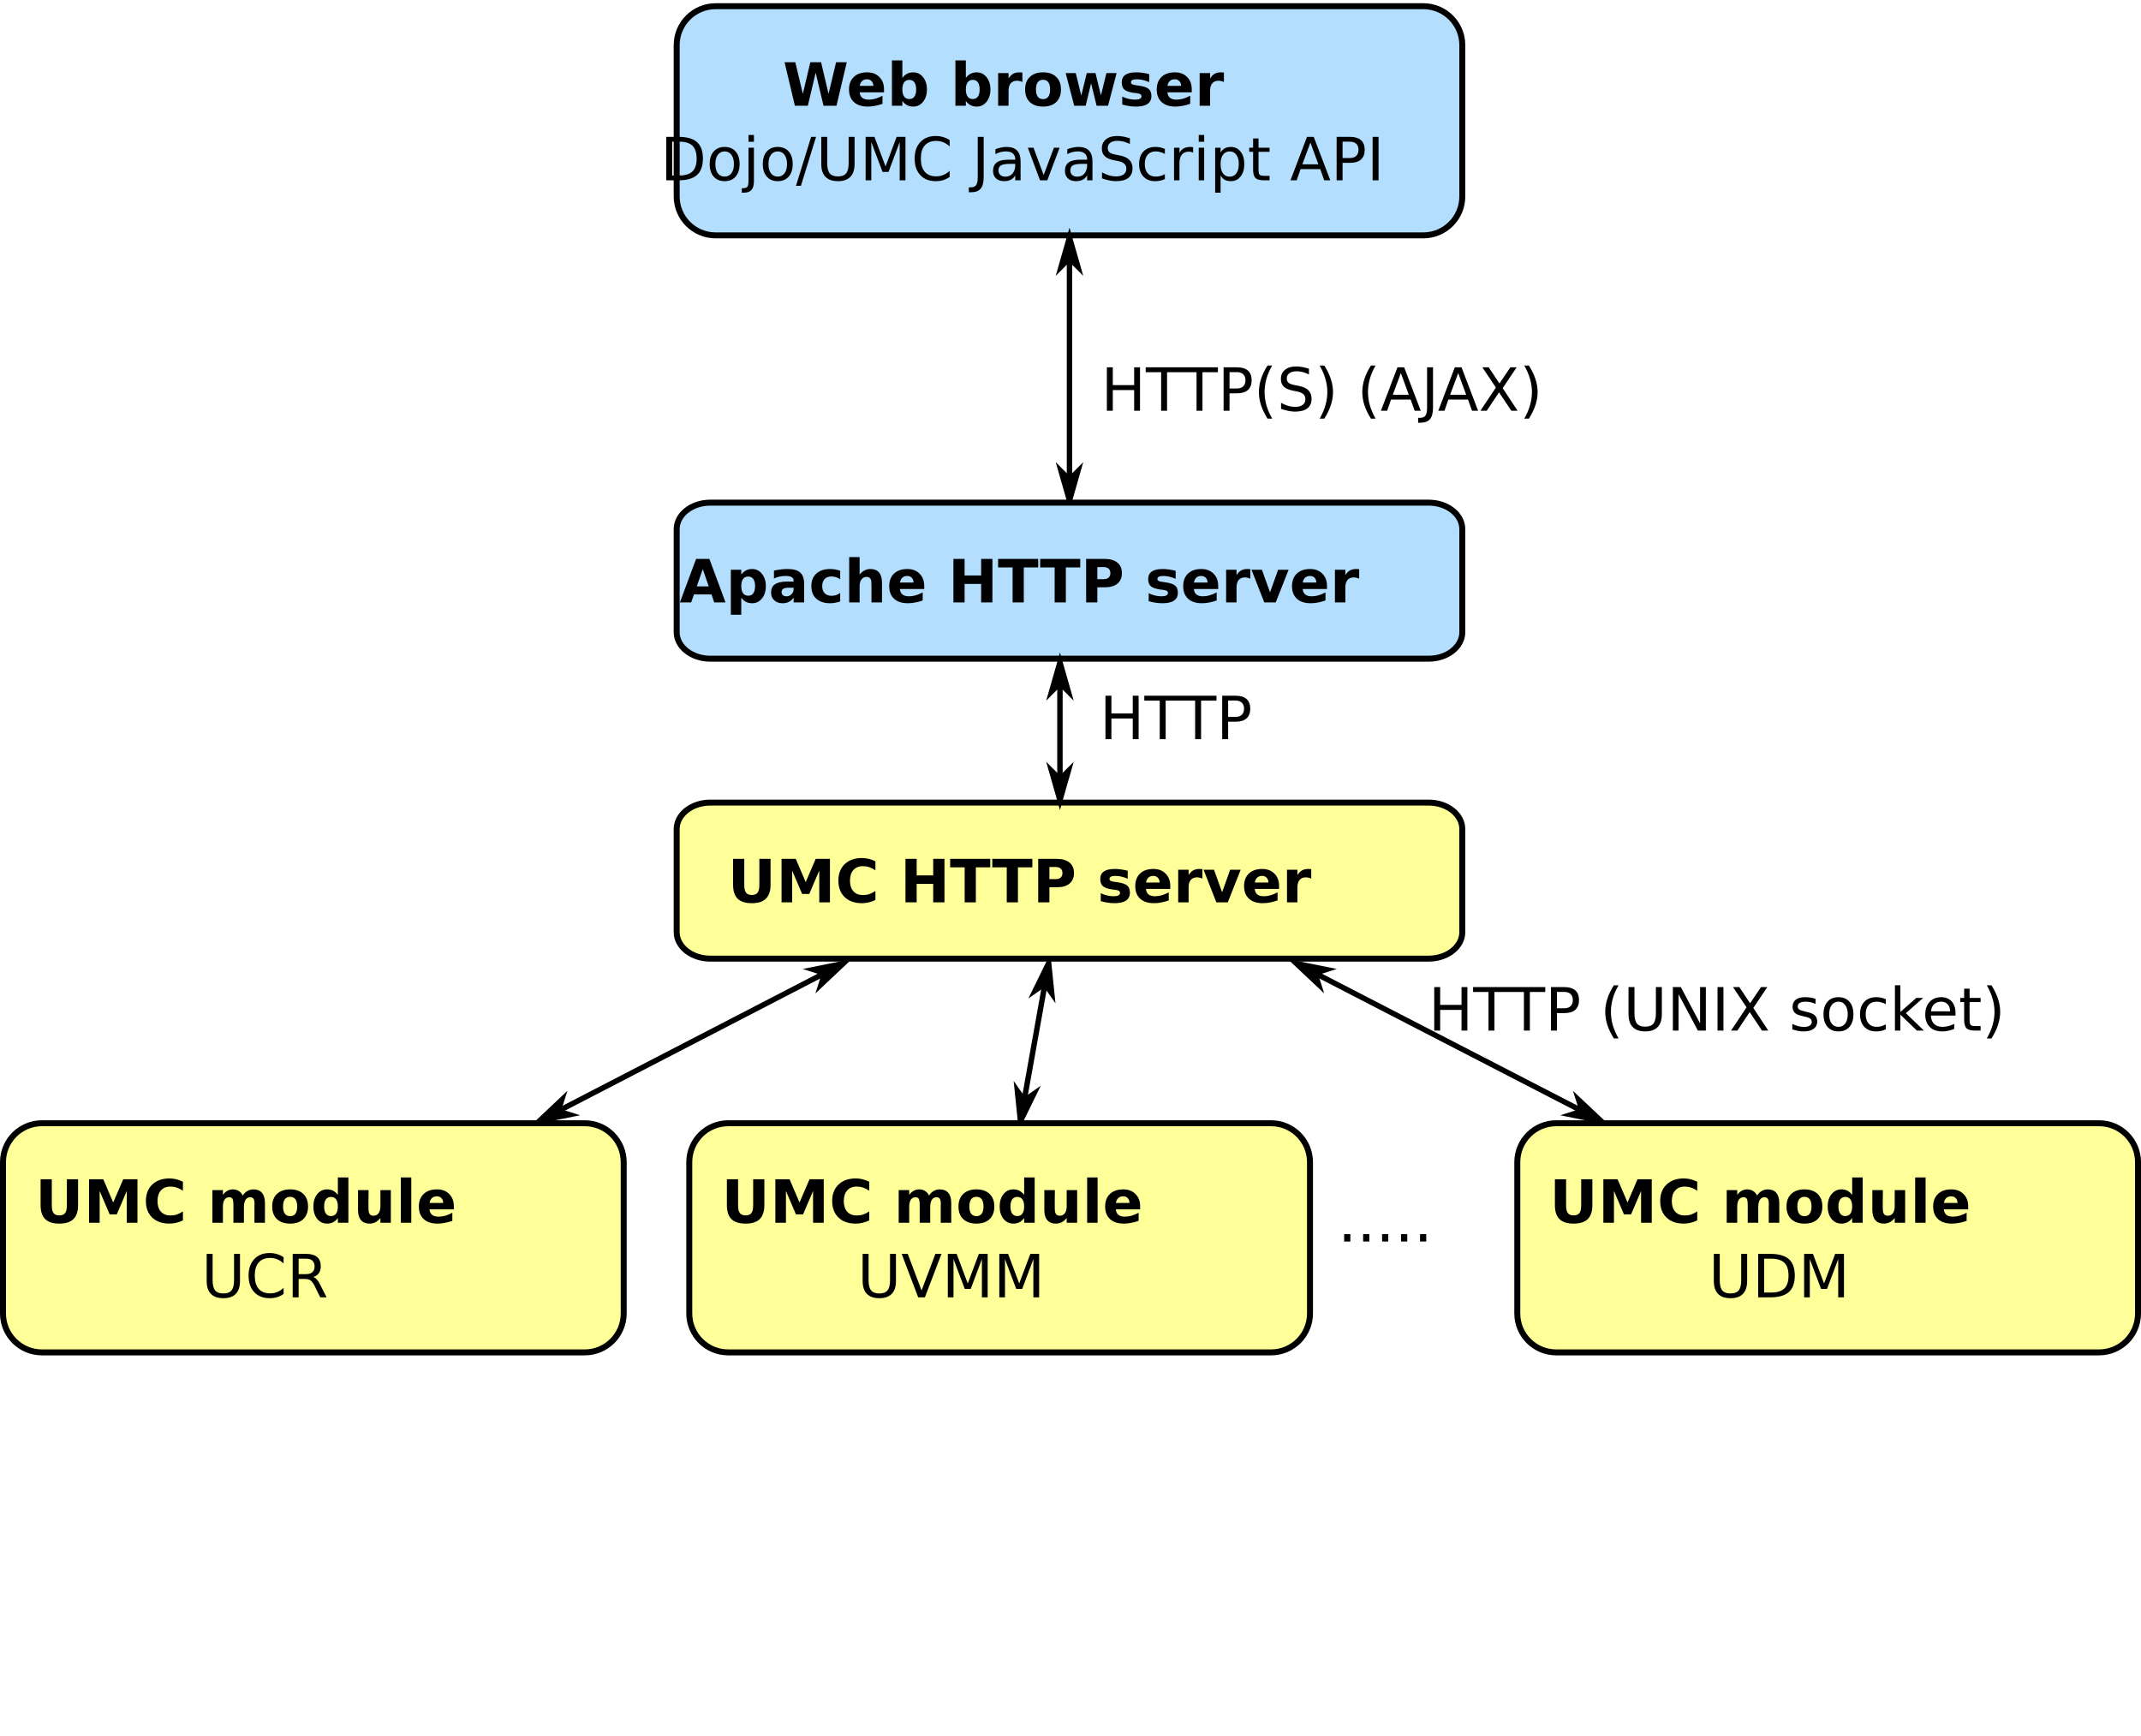
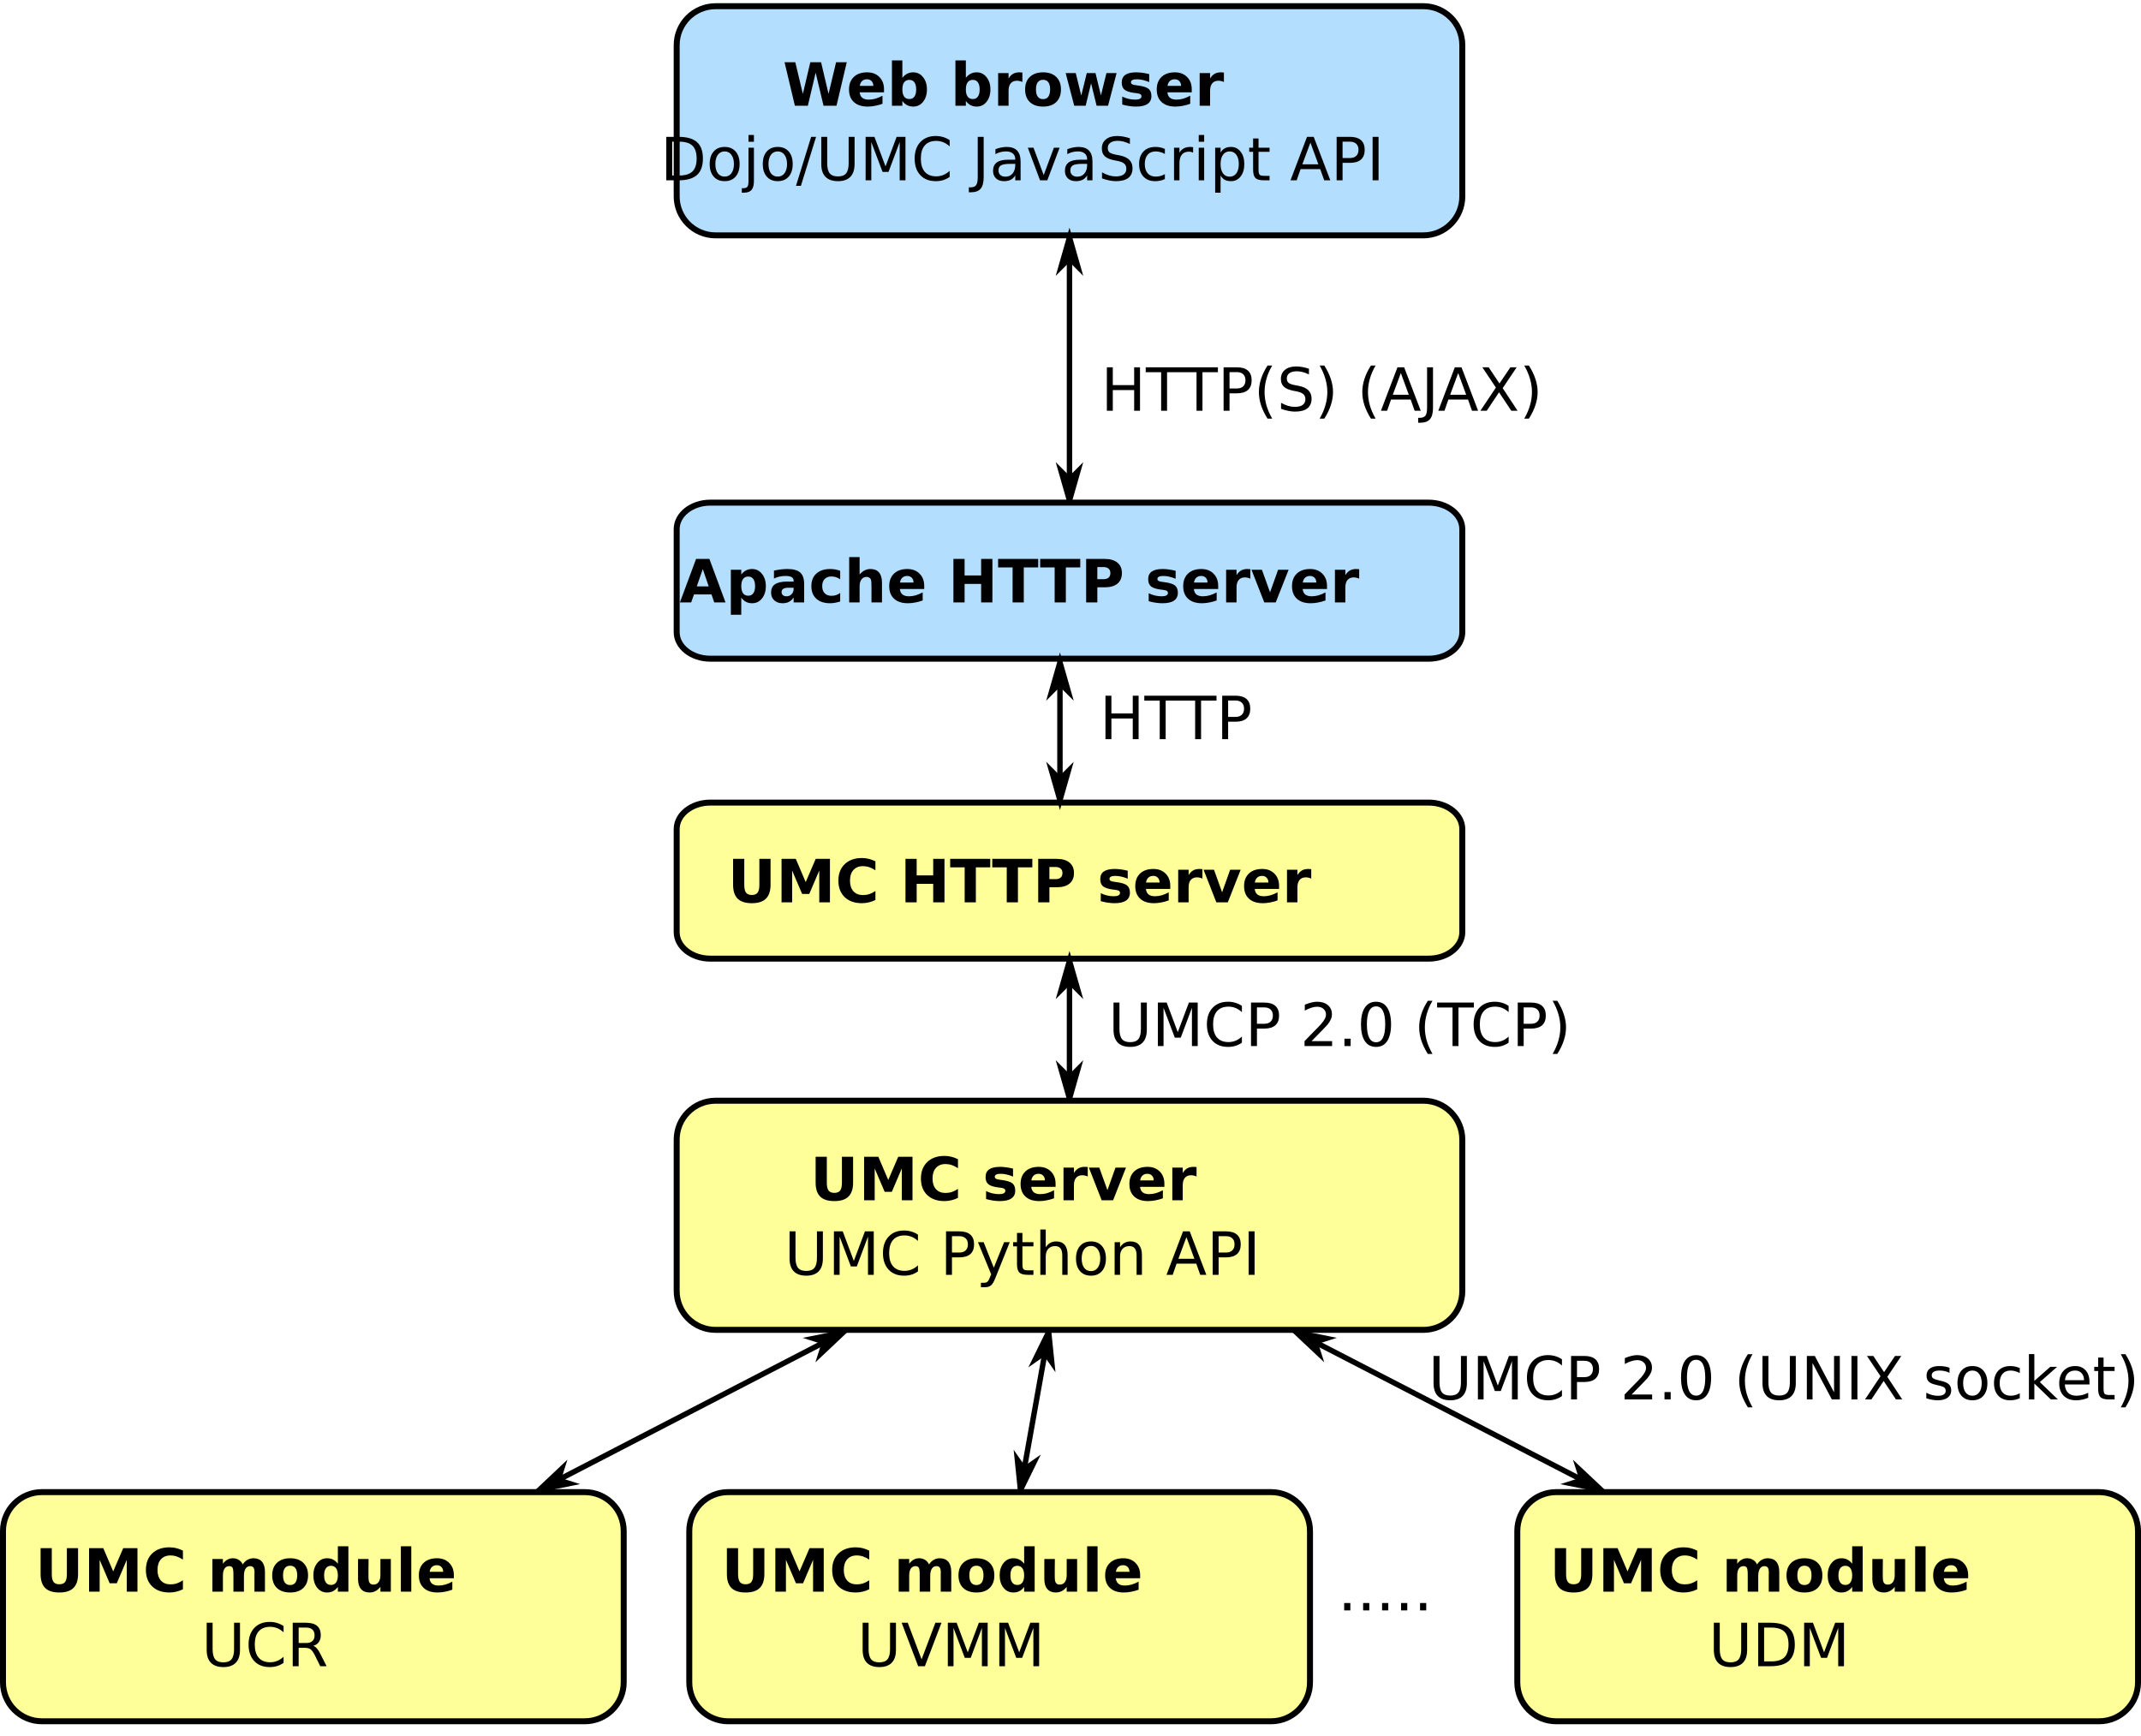
<svg xmlns="http://www.w3.org/2000/svg" version="1.0" width="394.694" height="320" id="svg2">
  <defs id="defs4">
    <marker refX="0" refY="0" orient="auto" id="Arrow1Mend" style="overflow:visible">
      <path d="M 0,0 5,-5 -12.5,0 5,5 Z" transform="matrix(-0.4,0,0,-0.4,-4,0)" id="path3345" style="fill-rule:evenodd;stroke:#000000;stroke-width:1pt;marker-start:none" />
    </marker>
    <marker refX="0" refY="0" orient="auto" id="Arrow1Mstart" style="overflow:visible">
      <path d="M 0,0 5,-5 -12.5,0 5,5 Z" transform="matrix(0.4,0,0,0.4,4,0)" id="path3342" style="fill-rule:evenodd;stroke:#000000;stroke-width:1pt;marker-start:none" />
    </marker>
    <marker refX="0" refY="0" orient="auto" id="Arrow1Mstart-3" style="overflow:visible">
      <path d="M 0,0 5,-5 -12.5,0 5,5 Z" transform="matrix(0.4,0,0,0.4,4,0)" id="path3342-6" style="fill-rule:evenodd;stroke:#000000;stroke-width:1pt;marker-start:none" />
    </marker>
    <marker refX="0" refY="0" orient="auto" id="Arrow1Mend-7" style="overflow:visible">
      <path d="M 0,0 5,-5 -12.5,0 5,5 Z" transform="matrix(-0.4,0,0,-0.4,-4,0)" id="path3345-5" style="fill-rule:evenodd;stroke:#000000;stroke-width:1pt;marker-start:none" />
    </marker>
  </defs>
-   <path style="display:inline;overflow:visible;visibility:visible;fill:none;stroke:#000000;stroke-width:1;stroke-linecap:butt;stroke-linejoin:miter;stroke-miterlimit:4;stroke-dasharray:none;stroke-dashoffset:0;stroke-opacity:1;marker:none;marker-start:url(#Arrow1Mstart);marker-end:url(#Arrow1Mend);enable-background:accumulate" id="path4634" d="M 99.634,206.51 155.293,177.701" />
-   <path style="display:inline;overflow:visible;visibility:visible;fill:none;stroke:#000000;stroke-width:1;stroke-linecap:butt;stroke-linejoin:miter;stroke-miterlimit:4;stroke-dasharray:none;stroke-dashoffset:0;stroke-opacity:1;marker:none;marker-start:url(#Arrow1Mstart);marker-end:url(#Arrow1Mend);enable-background:accumulate" id="path2594" d="m 193.293,177.701 -5.142,28.809" />
-   <path style="display:inline;overflow:visible;visibility:visible;fill:none;stroke:#000000;stroke-width:1;stroke-linecap:butt;stroke-linejoin:miter;stroke-miterlimit:4;stroke-dasharray:none;stroke-dashoffset:0;stroke-opacity:1;marker:none;marker-start:url(#Arrow1Mstart);marker-end:url(#Arrow1Mend);enable-background:accumulate" id="path2596" d="m 239.141,177.701 55.807,28.809" />
+   <path style="display:inline;overflow:visible;visibility:visible;fill:none;stroke:#000000;stroke-width:1;stroke-linecap:butt;stroke-linejoin:miter;stroke-miterlimit:4;stroke-dasharray:none;stroke-dashoffset:0;stroke-opacity:1;marker:none;marker-start:url(#Arrow1Mstart);marker-end:url(#Arrow1Mend);enable-background:accumulate" id="path4634" d="M 99.634,274.51 155.293,245.701" />
+   <path style="display:inline;overflow:visible;visibility:visible;fill:none;stroke:#000000;stroke-width:1;stroke-linecap:butt;stroke-linejoin:miter;stroke-miterlimit:4;stroke-dasharray:none;stroke-dashoffset:0;stroke-opacity:1;marker:none;marker-start:url(#Arrow1Mstart);marker-end:url(#Arrow1Mend);enable-background:accumulate" id="path2594" d="m 193.293,245.701 -5.142,28.809" />
+   <path style="display:inline;overflow:visible;visibility:visible;fill:none;stroke:#000000;stroke-width:1;stroke-linecap:butt;stroke-linejoin:miter;stroke-miterlimit:4;stroke-dasharray:none;stroke-dashoffset:0;stroke-opacity:1;marker:none;marker-start:url(#Arrow1Mstart);marker-end:url(#Arrow1Mend);enable-background:accumulate" id="path2596" d="m 239.141,245.701 55.807,28.809" />
  <g id="g2614" transform="translate(94.93422,30.83264)">
    <rect style="display:inline;overflow:visible;visibility:visible;fill:#ffff99;fill-opacity:1;fill-rule:nonzero;stroke:#000000;stroke-width:1.101;stroke-linecap:butt;stroke-linejoin:miter;stroke-miterlimit:4;stroke-dasharray:none;stroke-dashoffset:0;stroke-opacity:1;marker:none;enable-background:accumulate" id="rect2616" y="117.119" x="29.812" ry="4.887" rx="6.202" height="28.766" width="144.829" />
    <text style="font-style:normal;font-variant:normal;font-weight:normal;font-stretch:normal;font-size:11px;line-height:0%;font-family:'DejaVu Sans';-inkscape-font-specification:'DejaVu Sans';text-align:start;writing-mode:lr-tb;text-anchor:start;fill:#000000;fill-opacity:1;stroke:none" xml:space="preserve" id="text2618" y="135.506" x="101.754">
      <tspan style="font-weight:bold;text-align:center;text-anchor:middle" id="tspan2620" y="135.506" x="101.754">UMC HTTP server</tspan>
    </text>
  </g>
-   <g id="g2531" transform="translate(-93.25723,-13.82362)">
+   <g id="g2531" transform="translate(-93.25723,54.17639)">
    <rect style="display:inline;overflow:visible;visibility:visible;fill:#ffff99;fill-opacity:1;fill-rule:nonzero;stroke:#000000;stroke-width:1.101;stroke-linecap:butt;stroke-linejoin:miter;stroke-miterlimit:4;stroke-dasharray:none;stroke-dashoffset:0;stroke-opacity:1;marker:none;enable-background:accumulate" id="rect3327" y="220.884" x="93.808" ry="7.177" rx="7.177" height="42.242" width="114.43" />
    <text style="font-style:normal;font-variant:normal;font-weight:normal;font-stretch:normal;font-size:11px;line-height:0%;font-family:'DejaVu Sans';-inkscape-font-specification:'DejaVu Sans';text-align:start;writing-mode:lr-tb;text-anchor:start;fill:#000000;fill-opacity:1;stroke:none" xml:space="preserve" id="text3265" y="239.231" x="150.837">
      <tspan style="font-weight:bold;text-align:center;text-anchor:middle" id="tspan3267" y="239.231" x="150.837">UMC module</tspan>
      <tspan style="text-align:center;text-anchor:middle" id="tspan2529" y="252.981" x="150.837">UCR</tspan>
    </text>
  </g>
-   <g id="g2559" transform="translate(33.26026,-13.82362)">
+   <g id="g2559" transform="translate(33.26026,54.17639)">
    <rect style="display:inline;overflow:visible;visibility:visible;fill:#ffff99;fill-opacity:1;fill-rule:nonzero;stroke:#000000;stroke-width:1.101;stroke-linecap:butt;stroke-linejoin:miter;stroke-miterlimit:4;stroke-dasharray:none;stroke-dashoffset:0;stroke-opacity:1;marker:none;enable-background:accumulate" id="rect2561" y="220.884" x="93.808" ry="7.177" rx="7.177" height="42.242" width="114.43" />
    <text style="font-style:normal;font-variant:normal;font-weight:normal;font-stretch:normal;font-size:11px;line-height:0%;font-family:'DejaVu Sans';-inkscape-font-specification:'DejaVu Sans';text-align:start;writing-mode:lr-tb;text-anchor:start;fill:#000000;fill-opacity:1;stroke:none" xml:space="preserve" id="text2563" y="239.231" x="150.837">
      <tspan style="font-weight:bold;text-align:center;text-anchor:middle" id="tspan2565" y="239.231" x="150.837">UMC module</tspan>
      <tspan style="text-align:center;text-anchor:middle" id="tspan2567" y="252.981" x="150.837">UVMM</tspan>
    </text>
  </g>
-   <g id="g2569" transform="translate(185.9059,-13.82362)">
+   <g id="g2569" transform="translate(185.9059,54.17639)">
    <rect style="display:inline;overflow:visible;visibility:visible;fill:#ffff99;fill-opacity:1;fill-rule:nonzero;stroke:#000000;stroke-width:1.101;stroke-linecap:butt;stroke-linejoin:miter;stroke-miterlimit:4;stroke-dasharray:none;stroke-dashoffset:0;stroke-opacity:1;marker:none;enable-background:accumulate" id="rect2571" y="220.884" x="93.808" ry="7.177" rx="7.177" height="42.242" width="114.43" />
    <text style="font-style:normal;font-variant:normal;font-weight:normal;font-stretch:normal;font-size:11px;line-height:0%;font-family:'DejaVu Sans';-inkscape-font-specification:'DejaVu Sans';text-align:start;writing-mode:lr-tb;text-anchor:start;fill:#000000;fill-opacity:1;stroke:none" xml:space="preserve" id="text2573" y="239.231" x="150.837">
      <tspan style="font-weight:bold;text-align:center;text-anchor:middle" id="tspan2575" y="239.231" x="150.837">UMC module</tspan>
      <tspan style="text-align:center;text-anchor:middle" id="tspan2577" y="252.981" x="150.837">UDM</tspan>
    </text>
  </g>
-   <text style="font-style:normal;font-variant:normal;font-weight:normal;font-stretch:normal;font-size:11px;line-height:0%;font-family:'DejaVu Sans';-inkscape-font-specification:'DejaVu Sans';text-align:start;writing-mode:lr-tb;text-anchor:start;fill:#000000;fill-opacity:1;stroke:none" xml:space="preserve" id="text2630" y="228.863" x="260.614">
-     <tspan style="text-align:center;text-anchor:middle" id="tspan2634" y="228.863" x="260.614">.....</tspan>
+   <text style="font-style:normal;font-variant:normal;font-weight:normal;font-stretch:normal;font-size:11px;line-height:0%;font-family:'DejaVu Sans';-inkscape-font-specification:'DejaVu Sans';text-align:start;writing-mode:lr-tb;text-anchor:start;fill:#000000;fill-opacity:1;stroke:none" xml:space="preserve" id="text2630" y="296.863" x="260.614">
+     <tspan style="text-align:center;text-anchor:middle" id="tspan2634" y="296.863" x="260.614">.....</tspan>
  </text>
+   <path style="display:inline;overflow:visible;visibility:visible;fill:none;stroke:#000000;stroke-width:1;stroke-linecap:butt;stroke-linejoin:miter;stroke-miterlimit:4;stroke-dasharray:none;stroke-dashoffset:0;stroke-opacity:1;marker:none;marker-start:url(#Arrow1Mstart);marker-end:url(#Arrow1Mend);enable-background:accumulate" id="path2657" d="M 197.161,177.267 V 202.358" />
  <g id="g2659" transform="translate(94.93422,-45.81199)" />
  <g id="g2669" transform="translate(45.081,-219.7401)">
    <rect style="display:inline;overflow:visible;visibility:visible;fill:#b3defd;fill-opacity:1;fill-rule:nonzero;stroke:#000000;stroke-width:1.101;stroke-linecap:butt;stroke-linejoin:miter;stroke-miterlimit:4;stroke-dasharray:none;stroke-dashoffset:0;stroke-opacity:1;marker:none;enable-background:accumulate" id="rect2671" y="220.884" x="79.666" ry="7.177" rx="7.177" height="42.242" width="144.829" />
    <text style="font-style:normal;font-variant:normal;font-weight:normal;font-stretch:normal;font-size:11px;line-height:0%;font-family:'DejaVu Sans';-inkscape-font-specification:'DejaVu Sans';text-align:start;writing-mode:lr-tb;text-anchor:start;fill:#000000;fill-opacity:1;stroke:none" xml:space="preserve" id="text2673" y="239.231" x="152.142">
      <tspan style="font-weight:bold;text-align:center;text-anchor:middle" id="tspan2675" y="239.231" x="152.142">Web browser</tspan>
      <tspan style="text-align:center;text-anchor:middle" id="tspan2677" y="252.981" x="152.142">Dojo/UMC JavaScript API</tspan>
    </text>
  </g>
  <path style="display:inline;overflow:visible;visibility:visible;fill:none;stroke:#000000;stroke-width:1;stroke-linecap:butt;stroke-linejoin:miter;stroke-miterlimit:4;stroke-dasharray:none;stroke-dashoffset:0;stroke-opacity:1;marker:none;marker-start:url(#Arrow1Mstart);marker-end:url(#Arrow1Mend);enable-background:accumulate" id="path2679" d="M 197.161,92.109 V 43.936" />
+   <g id="g2681" transform="translate(45.081,-17.97577)">
+     <rect style="display:inline;overflow:visible;visibility:visible;fill:#ffff99;fill-opacity:1;fill-rule:nonzero;stroke:#000000;stroke-width:1.101;stroke-linecap:butt;stroke-linejoin:miter;stroke-miterlimit:4;stroke-dasharray:none;stroke-dashoffset:0;stroke-opacity:1;marker:none;enable-background:accumulate" id="rect2683" y="220.884" x="79.666" ry="7.177" rx="7.177" height="42.242" width="144.829" />
+     <text style="font-style:normal;font-variant:normal;font-weight:normal;font-stretch:normal;font-size:11px;line-height:0%;font-family:'DejaVu Sans';-inkscape-font-specification:'DejaVu Sans';text-align:start;writing-mode:lr-tb;text-anchor:start;fill:#000000;fill-opacity:1;stroke:none" xml:space="preserve" id="text2685" y="239.231" x="152.142">
+       <tspan style="font-weight:bold;text-align:center;text-anchor:middle" id="tspan2687" y="239.231" x="152.142">UMC server</tspan>
+       <tspan style="text-align:center;text-anchor:middle" id="tspan2689" y="252.981" x="152.142">UMC Python API</tspan>
+     </text>
+   </g>
  <text style="font-style:normal;font-variant:normal;font-weight:normal;font-stretch:normal;font-size:11px;line-height:0%;font-family:'DejaVu Sans';-inkscape-font-specification:'DejaVu Sans';text-align:start;writing-mode:lr-tb;text-anchor:start;fill:#000000;fill-opacity:1;stroke:none" xml:space="preserve" id="text2837" y="61.971" x="202.974">
    <tspan style="font-weight:normal;text-align:start;text-anchor:start" id="tspan2839" y="61.971" x="202.974" />
    <tspan style="font-weight:normal;text-align:start;text-anchor:start" id="tspan2841" y="75.721" x="202.974">HTTP(S) (AJAX) </tspan>
  </text>
-   <text style="font-style:normal;font-variant:normal;font-weight:normal;font-stretch:normal;font-size:11px;line-height:0%;font-family:'DejaVu Sans';-inkscape-font-specification:'DejaVu Sans';text-align:start;writing-mode:lr-tb;text-anchor:start;fill:#000000;fill-opacity:1;stroke:none" xml:space="preserve" id="text2837-4-0" y="189.976" x="263.324">
-     <tspan style="font-weight:normal;text-align:start;text-anchor:start" id="tspan2839-4-7" y="189.976" x="263.324">HTTP (UNIX socket)</tspan>
-     <tspan style="font-weight:normal;text-align:start;text-anchor:start" id="tspan2841-3-8" y="203.726" x="263.324" />
+   <text style="font-style:normal;font-variant:normal;font-weight:normal;font-stretch:normal;font-size:11px;line-height:0%;font-family:'DejaVu Sans';-inkscape-font-specification:'DejaVu Sans';text-align:start;writing-mode:lr-tb;text-anchor:start;fill:#000000;fill-opacity:1;stroke:none" xml:space="preserve" id="text2837-4" y="192.833" x="204.324">
+     <tspan style="font-weight:normal;text-align:start;text-anchor:start" id="tspan2839-4" y="192.833" x="204.324">UMCP 2.0 (TCP)</tspan>
+     <tspan style="font-weight:normal;text-align:start;text-anchor:start" id="tspan2841-3" y="206.583" x="204.324" />
+   </text>
+   <text style="font-style:normal;font-variant:normal;font-weight:normal;font-stretch:normal;font-size:11px;line-height:0%;font-family:'DejaVu Sans';-inkscape-font-specification:'DejaVu Sans';text-align:start;writing-mode:lr-tb;text-anchor:start;fill:#000000;fill-opacity:1;stroke:none" xml:space="preserve" id="text2837-4-0" y="257.976" x="263.324">
+     <tspan style="font-weight:normal;text-align:start;text-anchor:start" id="tspan2839-4-7" y="257.976" x="263.324">UMCP 2.0 (UNIX socket)</tspan>
+     <tspan style="font-weight:normal;text-align:start;text-anchor:start" id="tspan2841-3-8" y="271.726" x="263.324" />
  </text>
  <g transform="translate(94.93422,-24.45957)" id="g885">
    <rect width="144.829" height="28.766" rx="6.202" ry="4.887" x="29.812" y="117.119" id="rect879" style="display:inline;overflow:visible;visibility:visible;fill:#b3defd;fill-opacity:1;fill-rule:nonzero;stroke:#000000;stroke-width:1.101;stroke-linecap:butt;stroke-linejoin:miter;stroke-miterlimit:4;stroke-dasharray:none;stroke-dashoffset:0;stroke-opacity:1;marker:none;enable-background:accumulate" />
    <text x="101.754" y="135.506" id="text883" xml:space="preserve" style="font-style:normal;font-variant:normal;font-weight:normal;font-stretch:normal;font-size:11px;line-height:0%;font-family:'DejaVu Sans';-inkscape-font-specification:'DejaVu Sans';text-align:start;writing-mode:lr-tb;text-anchor:start;fill:#000000;fill-opacity:1;stroke:none">
      <tspan x="101.754" y="135.506" id="tspan881" style="font-weight:bold;text-align:center;text-anchor:middle">Apache HTTP server</tspan>
    </text>
  </g>
  <path style="display:inline;overflow:visible;visibility:visible;fill:none;stroke:#000000;stroke-width:1;stroke-linecap:butt;stroke-linejoin:miter;stroke-miterlimit:4;stroke-dasharray:none;stroke-dashoffset:0;stroke-opacity:1;marker:none;marker-start:url(#Arrow1Mstart-3);marker-end:url(#Arrow1Mend-7);enable-background:accumulate" id="path2657-3" d="M 195.402,122.253 V 147.343" />
  <text style="font-style:normal;font-variant:normal;font-weight:normal;font-stretch:normal;font-size:11px;line-height:0%;font-family:'DejaVu Sans';-inkscape-font-specification:'DejaVu Sans';text-align:start;writing-mode:lr-tb;text-anchor:start;fill:#000000;fill-opacity:1;stroke:none" xml:space="preserve" id="text2837-5" y="122.51" x="202.714">
    <tspan style="font-weight:normal;text-align:start;text-anchor:start" id="tspan2839-6" y="122.51" x="202.714" />
    <tspan style="font-weight:normal;text-align:start;text-anchor:start" id="tspan2841-2" y="136.26" x="202.714">HTTP</tspan>
  </text>
</svg>
